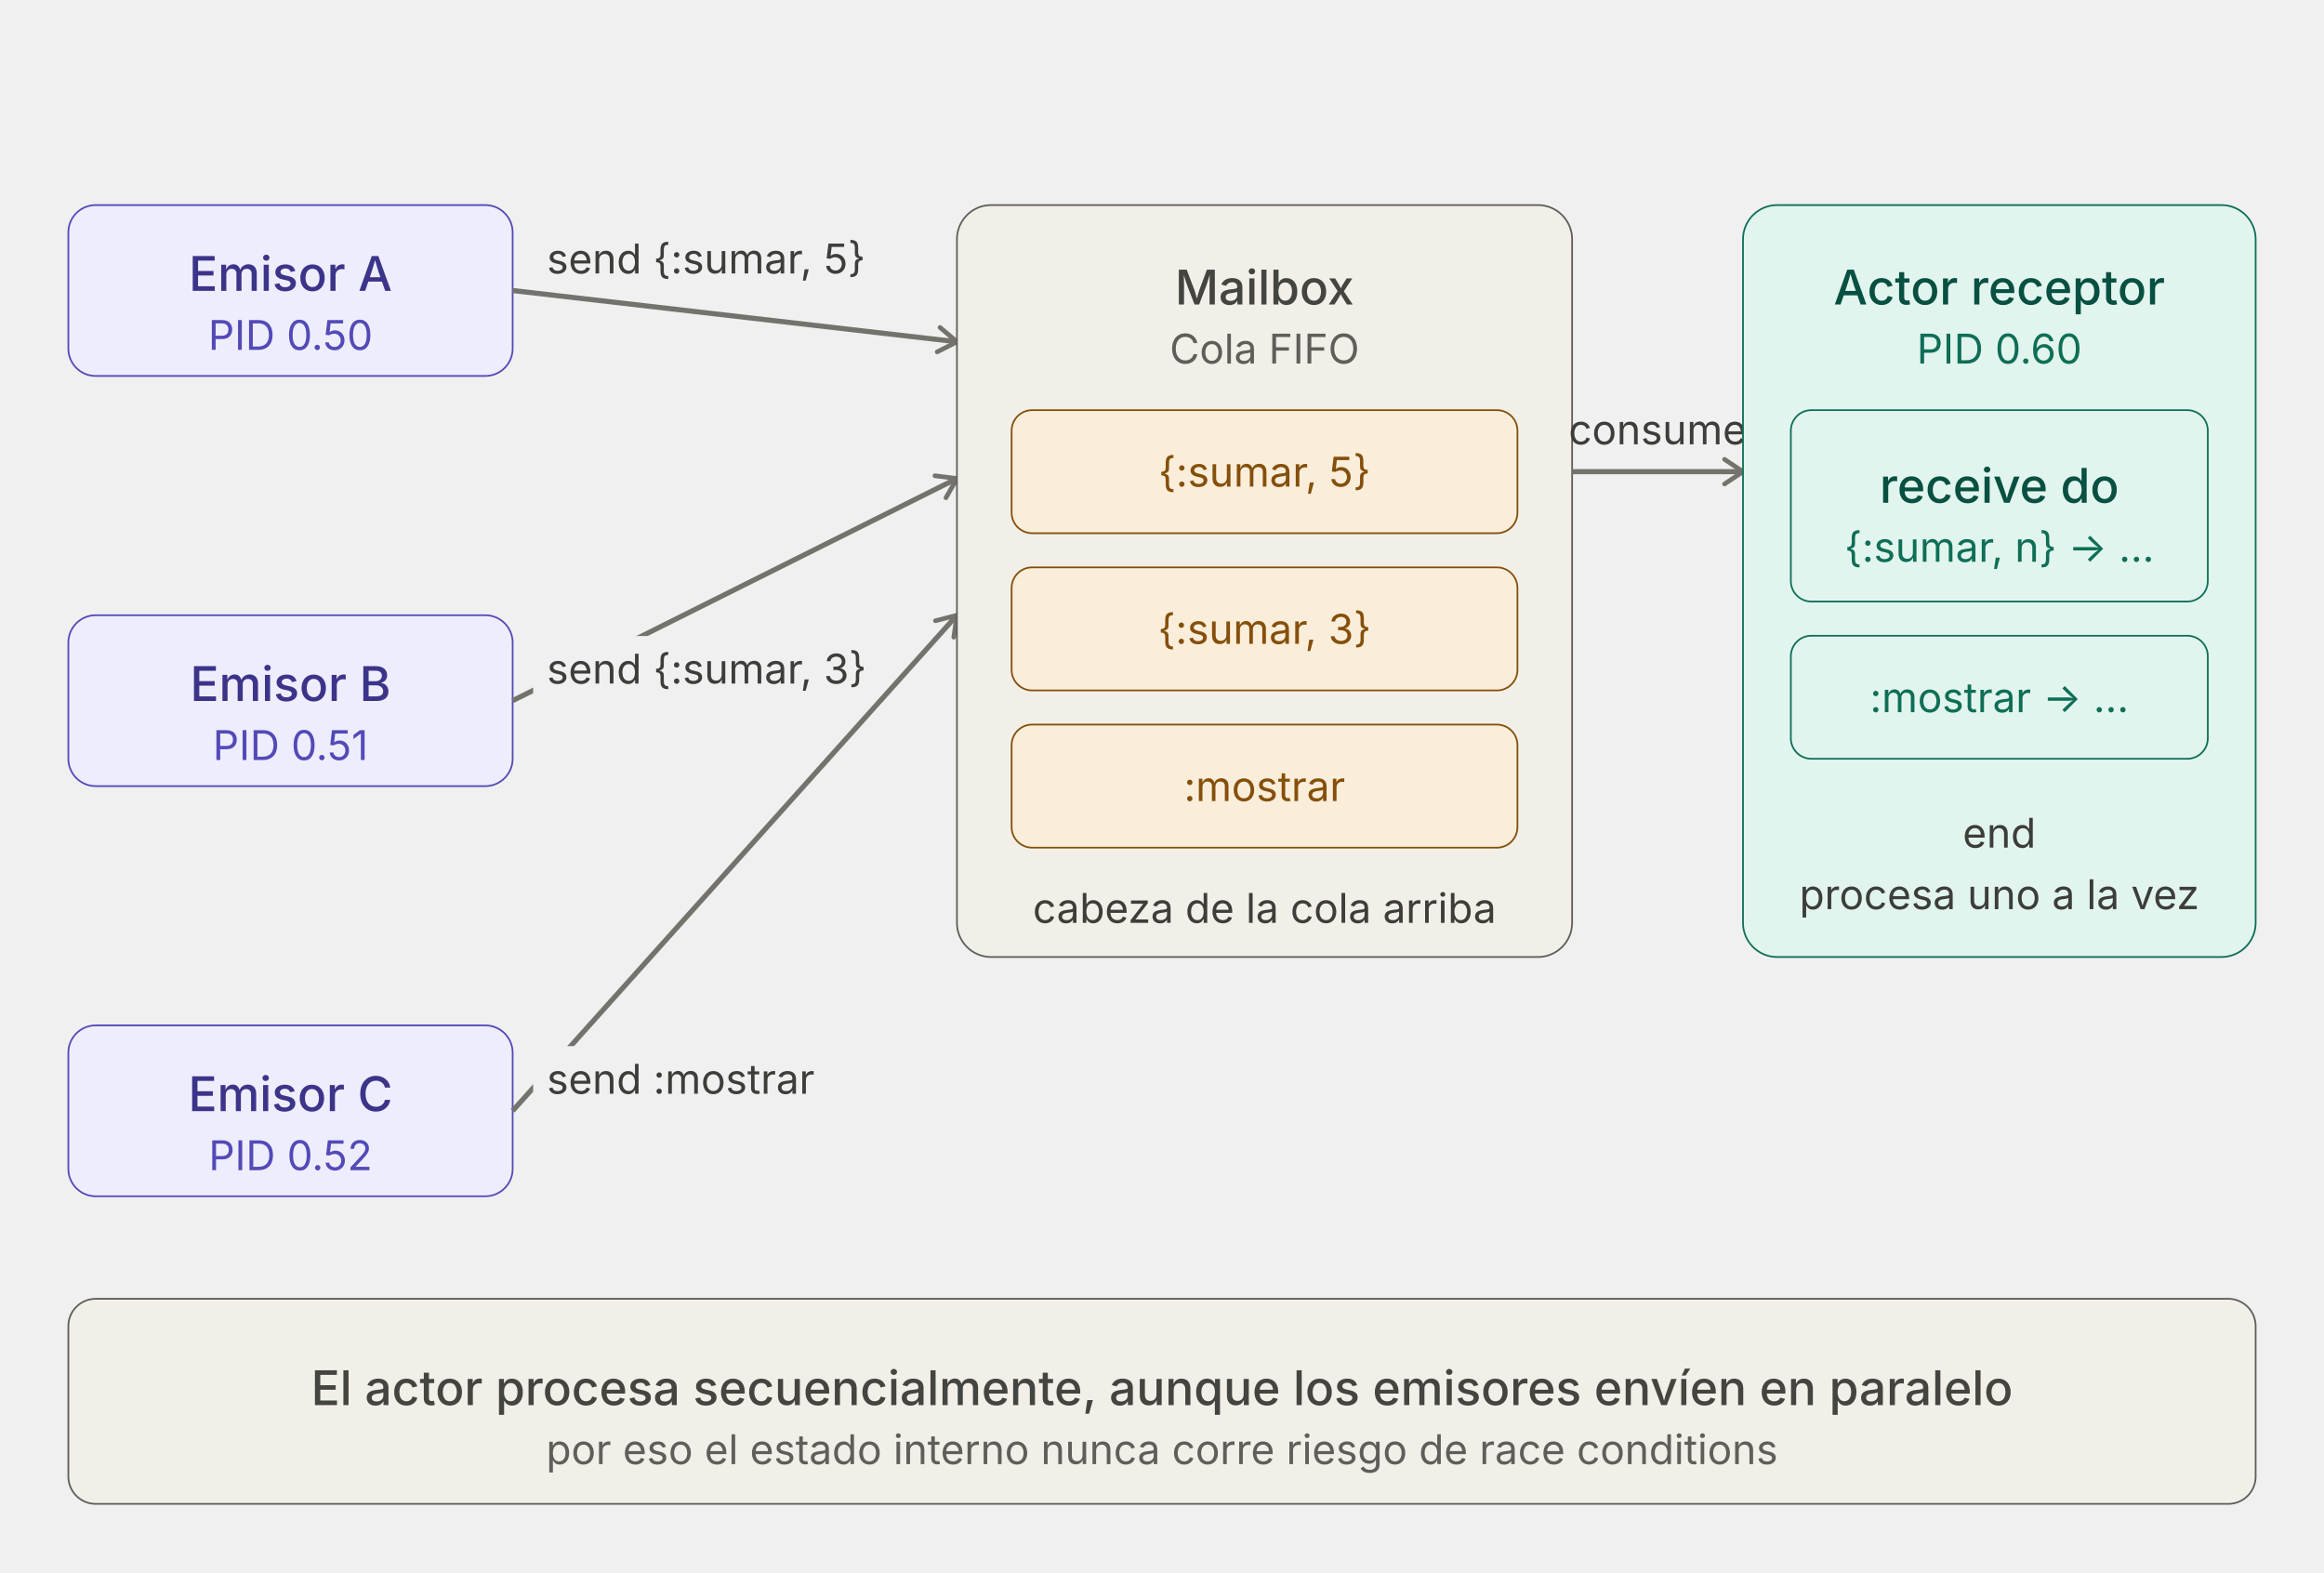
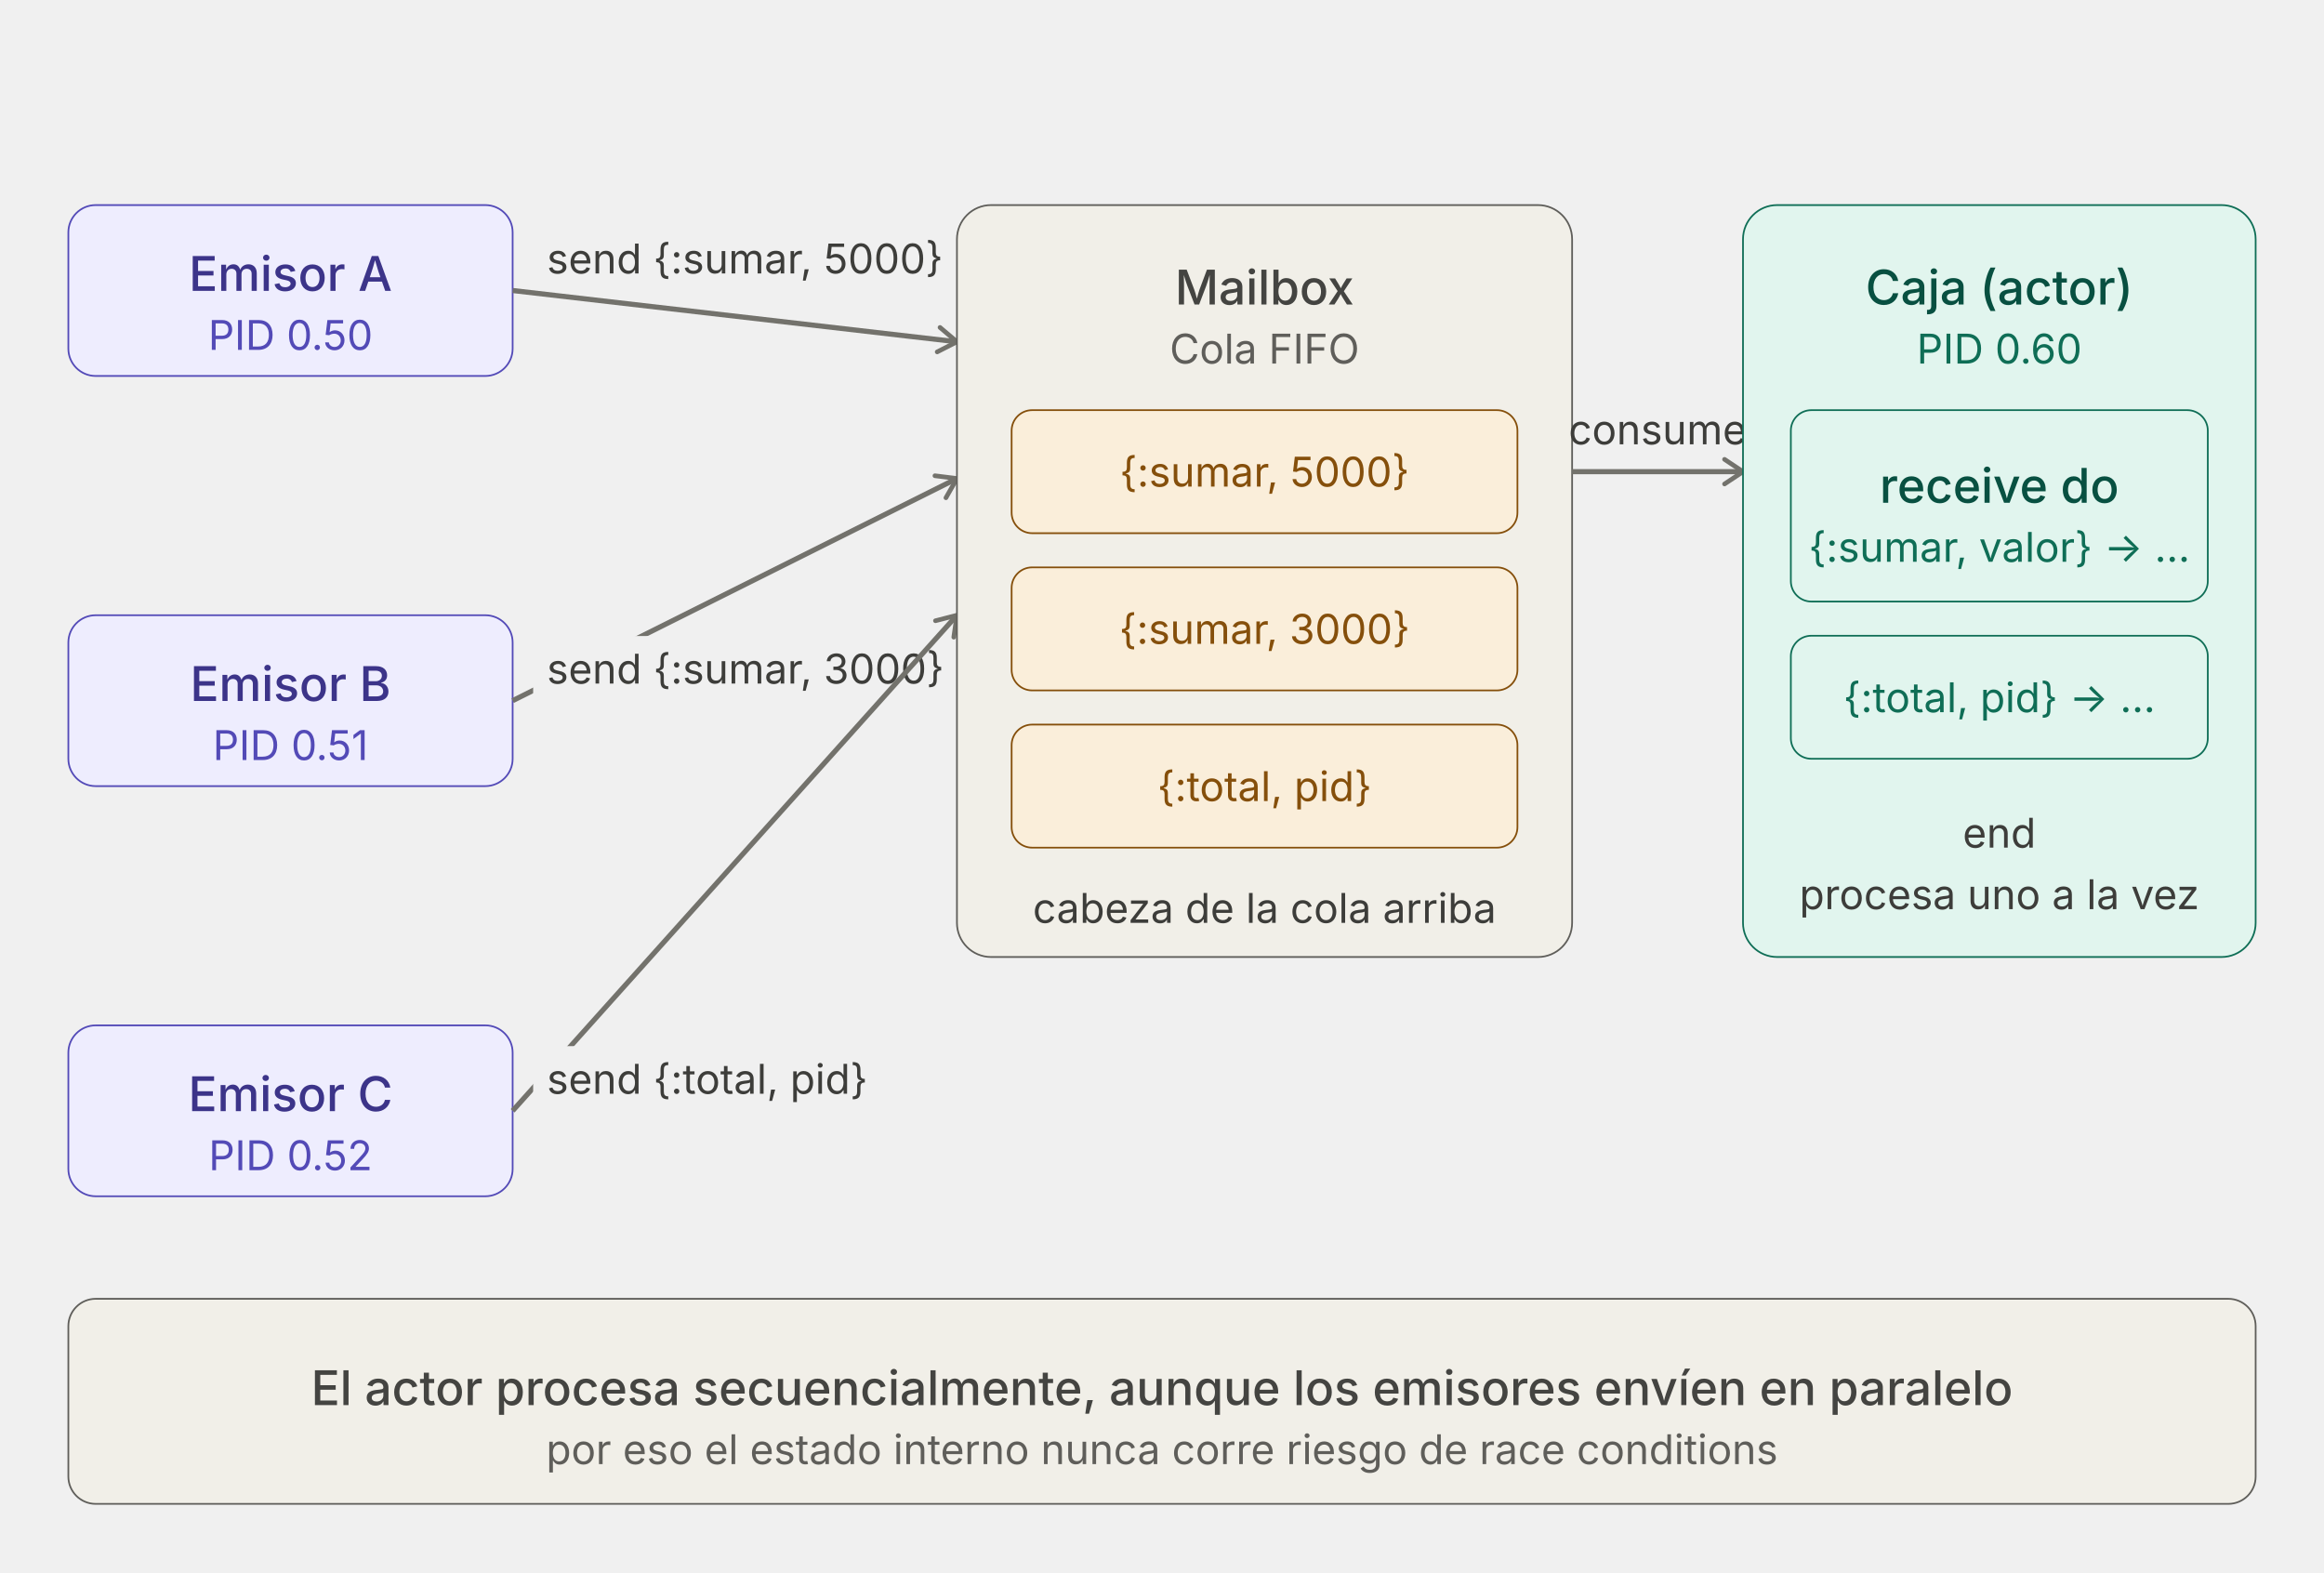
<svg xmlns="http://www.w3.org/2000/svg" width="100%" viewBox="0 0 680 460" role="img" style="">
  <defs>
    <marker id="arrow" viewBox="0 0 10 10" refX="8" refY="5" markerWidth="6" markerHeight="6" orient="auto-start-reverse">
      <path d="M2 1L8 5L2 9" fill="none" stroke="context-stroke" stroke-width="1.5" stroke-linecap="round" stroke-linejoin="round" />
    </marker>
    <mask id="imagine-text-gaps-kkkkr8" maskUnits="userSpaceOnUse">
      <rect x="0" y="0" width="680" height="460" fill="white" />
      <rect x="51.234" y="69.234" width="67.531" height="21.531" fill="black" rx="2" />
      <rect x="57.922" y="88.484" width="54.156" height="19.031" fill="black" rx="2" />
      <rect x="51.828" y="189.234" width="66.344" height="21.516" fill="black" rx="2" />
      <rect x="59.328" y="208.484" width="51.344" height="19.031" fill="black" rx="2" />
      <rect x="51.094" y="309.25" width="67.812" height="21.516" fill="black" rx="2" />
      <rect x="58.062" y="328.484" width="53.875" height="19.016" fill="black" rx="2" />
      <rect x="156" y="66.078" width="98.016" height="19.016" fill="black" rx="2" />
      <rect x="156" y="186.078" width="97.938" height="19.016" fill="black" rx="2" />
      <rect x="156" y="306.078" width="85.938" height="19.016" fill="black" rx="2" />
      <rect x="339.234" y="73.234" width="61.531" height="21.531" fill="black" rx="2" />
      <rect x="338.188" y="92.484" width="63.625" height="19.031" fill="black" rx="2" />
-       <rect x="336.125" y="128.484" width="67.75" height="19.031" fill="black" rx="2" />
-       <rect x="336.156" y="174.484" width="67.688" height="19.031" fill="black" rx="2" />
-       <rect x="342.156" y="220.484" width="55.688" height="19.031" fill="black" rx="2" />
+       <rect x="326.886" y="128.484" width="86.227" height="19.031" fill="black" rx="2" />
+       <rect x="326.926" y="174.484" width="86.148" height="19.031" fill="black" rx="2" />
+       <rect x="324.754" y="220.484" width="90.492" height="19.031" fill="black" rx="2" />
      <rect x="300.609" y="256.078" width="138.781" height="19.016" fill="black" rx="2" />
      <rect x="455.281" y="116.078" width="59.438" height="19.016" fill="black" rx="2" />
-       <rect x="531.078" y="73.234" width="107.844" height="21.531" fill="black" rx="2" />
+       <rect x="538.781" y="73.234" width="92.438" height="21.531" fill="black" rx="2" />
      <rect x="557.891" y="92.484" width="54.219" height="19.031" fill="black" rx="2" />
      <rect x="546.125" y="131.234" width="77.75" height="21.516" fill="black" rx="2" />
-       <rect x="538.125" y="150.484" width="93.75" height="19.031" fill="black" rx="2" />
-       <rect x="544.359" y="194.484" width="81.281" height="19.031" fill="black" rx="2" />
+       <rect x="527.708" y="150.484" width="114.583" height="19.031" fill="black" rx="2" />
+       <rect x="530.812" y="194.484" width="108.375" height="19.031" fill="black" rx="2" />
      <rect x="570.219" y="234.078" width="29.562" height="19.016" fill="black" rx="2" />
      <rect x="524.562" y="252.078" width="120.875" height="19.016" fill="black" rx="2" />
      <rect x="90.453" y="395.25" width="499.094" height="21.516" fill="black" rx="2" />
      <rect x="159.188" y="414.484" width="361.625" height="19.016" fill="black" rx="2" />
    </mask>
  </defs>
  <g style="fill:rgb(0, 0, 0);stroke:none;color:rgb(0, 0, 0);stroke-width:1px;stroke-linecap:butt;stroke-linejoin:miter;opacity:1;font-family:&quot;Anthropic Sans&quot;, -apple-system, BlinkMacSystemFont, &quot;Segoe UI&quot;, sans-serif;font-size:16px;font-weight:400;text-anchor:start;dominant-baseline:auto">
    <rect x="20" y="60" width="130" height="50" rx="8" stroke-width="0.5" style="fill:rgb(238, 237, 254);stroke:rgb(83, 74, 183);color:rgb(0, 0, 0);stroke-width:0.5px;stroke-linecap:butt;stroke-linejoin:miter;opacity:1;font-family:&quot;Anthropic Sans&quot;, -apple-system, BlinkMacSystemFont, &quot;Segoe UI&quot;, sans-serif;font-size:16px;font-weight:400;text-anchor:start;dominant-baseline:auto" />
    <text x="85" y="80" text-anchor="middle" dominant-baseline="central" style="fill:rgb(60, 52, 137);stroke:none;color:rgb(0, 0, 0);stroke-width:1px;stroke-linecap:butt;stroke-linejoin:miter;opacity:1;font-family:&quot;Anthropic Sans&quot;, -apple-system, BlinkMacSystemFont, &quot;Segoe UI&quot;, sans-serif;font-size:14px;font-weight:500;text-anchor:middle;dominant-baseline:central">Emisor A</text>
    <text x="85" y="98" text-anchor="middle" dominant-baseline="central" style="fill:rgb(83, 74, 183);stroke:none;color:rgb(0, 0, 0);stroke-width:1px;stroke-linecap:butt;stroke-linejoin:miter;opacity:1;font-family:&quot;Anthropic Sans&quot;, -apple-system, BlinkMacSystemFont, &quot;Segoe UI&quot;, sans-serif;font-size:12px;font-weight:400;text-anchor:middle;dominant-baseline:central">PID 0.50</text>
  </g>
  <g style="fill:rgb(0, 0, 0);stroke:none;color:rgb(0, 0, 0);stroke-width:1px;stroke-linecap:butt;stroke-linejoin:miter;opacity:1;font-family:&quot;Anthropic Sans&quot;, -apple-system, BlinkMacSystemFont, &quot;Segoe UI&quot;, sans-serif;font-size:16px;font-weight:400;text-anchor:start;dominant-baseline:auto">
    <rect x="20" y="180" width="130" height="50" rx="8" stroke-width="0.5" style="fill:rgb(238, 237, 254);stroke:rgb(83, 74, 183);color:rgb(0, 0, 0);stroke-width:0.5px;stroke-linecap:butt;stroke-linejoin:miter;opacity:1;font-family:&quot;Anthropic Sans&quot;, -apple-system, BlinkMacSystemFont, &quot;Segoe UI&quot;, sans-serif;font-size:16px;font-weight:400;text-anchor:start;dominant-baseline:auto" />
    <text x="85" y="200" text-anchor="middle" dominant-baseline="central" style="fill:rgb(60, 52, 137);stroke:none;color:rgb(0, 0, 0);stroke-width:1px;stroke-linecap:butt;stroke-linejoin:miter;opacity:1;font-family:&quot;Anthropic Sans&quot;, -apple-system, BlinkMacSystemFont, &quot;Segoe UI&quot;, sans-serif;font-size:14px;font-weight:500;text-anchor:middle;dominant-baseline:central">Emisor B</text>
    <text x="85" y="218" text-anchor="middle" dominant-baseline="central" style="fill:rgb(83, 74, 183);stroke:none;color:rgb(0, 0, 0);stroke-width:1px;stroke-linecap:butt;stroke-linejoin:miter;opacity:1;font-family:&quot;Anthropic Sans&quot;, -apple-system, BlinkMacSystemFont, &quot;Segoe UI&quot;, sans-serif;font-size:12px;font-weight:400;text-anchor:middle;dominant-baseline:central">PID 0.51</text>
  </g>
  <g style="fill:rgb(0, 0, 0);stroke:none;color:rgb(0, 0, 0);stroke-width:1px;stroke-linecap:butt;stroke-linejoin:miter;opacity:1;font-family:&quot;Anthropic Sans&quot;, -apple-system, BlinkMacSystemFont, &quot;Segoe UI&quot;, sans-serif;font-size:16px;font-weight:400;text-anchor:start;dominant-baseline:auto">
    <rect x="20" y="300" width="130" height="50" rx="8" stroke-width="0.5" style="fill:rgb(238, 237, 254);stroke:rgb(83, 74, 183);color:rgb(0, 0, 0);stroke-width:0.5px;stroke-linecap:butt;stroke-linejoin:miter;opacity:1;font-family:&quot;Anthropic Sans&quot;, -apple-system, BlinkMacSystemFont, &quot;Segoe UI&quot;, sans-serif;font-size:16px;font-weight:400;text-anchor:start;dominant-baseline:auto" />
    <text x="85" y="320" text-anchor="middle" dominant-baseline="central" style="fill:rgb(60, 52, 137);stroke:none;color:rgb(0, 0, 0);stroke-width:1px;stroke-linecap:butt;stroke-linejoin:miter;opacity:1;font-family:&quot;Anthropic Sans&quot;, -apple-system, BlinkMacSystemFont, &quot;Segoe UI&quot;, sans-serif;font-size:14px;font-weight:500;text-anchor:middle;dominant-baseline:central">Emisor C</text>
    <text x="85" y="338" text-anchor="middle" dominant-baseline="central" style="fill:rgb(83, 74, 183);stroke:none;color:rgb(0, 0, 0);stroke-width:1px;stroke-linecap:butt;stroke-linejoin:miter;opacity:1;font-family:&quot;Anthropic Sans&quot;, -apple-system, BlinkMacSystemFont, &quot;Segoe UI&quot;, sans-serif;font-size:12px;font-weight:400;text-anchor:middle;dominant-baseline:central">PID 0.52</text>
  </g>
  <line x1="150" y1="85" x2="280" y2="100" marker-end="url(#arrow)" style="fill:none;stroke:rgb(115, 114, 108);color:rgb(0, 0, 0);stroke-width:1.5px;stroke-linecap:butt;stroke-linejoin:miter;opacity:1;font-family:&quot;Anthropic Sans&quot;, -apple-system, BlinkMacSystemFont, &quot;Segoe UI&quot;, sans-serif;font-size:16px;font-weight:400;text-anchor:start;dominant-baseline:auto" />
-   <text x="160" y="80" style="fill:rgb(61, 61, 58);stroke:none;color:rgb(0, 0, 0);stroke-width:1px;stroke-linecap:butt;stroke-linejoin:miter;opacity:1;font-family:&quot;Anthropic Sans&quot;, -apple-system, BlinkMacSystemFont, &quot;Segoe UI&quot;, sans-serif;font-size:12px;font-weight:400;text-anchor:start;dominant-baseline:auto">send {:sumar, 5}</text>
+   <text x="160" y="80" style="fill:rgb(61, 61, 58);stroke:none;color:rgb(0, 0, 0);stroke-width:1px;stroke-linecap:butt;stroke-linejoin:miter;opacity:1;font-family:&quot;Anthropic Sans&quot;, -apple-system, BlinkMacSystemFont, &quot;Segoe UI&quot;, sans-serif;font-size:12px;font-weight:400;text-anchor:start;dominant-baseline:auto">send {:sumar, 5000}</text>
  <line x1="150" y1="205" x2="280" y2="140" marker-end="url(#arrow)" mask="url(#imagine-text-gaps-kkkkr8)" style="fill:none;stroke:rgb(115, 114, 108);color:rgb(0, 0, 0);stroke-width:1.5px;stroke-linecap:butt;stroke-linejoin:miter;opacity:1;font-family:&quot;Anthropic Sans&quot;, -apple-system, BlinkMacSystemFont, &quot;Segoe UI&quot;, sans-serif;font-size:16px;font-weight:400;text-anchor:start;dominant-baseline:auto" />
-   <text x="160" y="200" style="fill:rgb(61, 61, 58);stroke:none;color:rgb(0, 0, 0);stroke-width:1px;stroke-linecap:butt;stroke-linejoin:miter;opacity:1;font-family:&quot;Anthropic Sans&quot;, -apple-system, BlinkMacSystemFont, &quot;Segoe UI&quot;, sans-serif;font-size:12px;font-weight:400;text-anchor:start;dominant-baseline:auto">send {:sumar, 3}</text>
+   <text x="160" y="200" style="fill:rgb(61, 61, 58);stroke:none;color:rgb(0, 0, 0);stroke-width:1px;stroke-linecap:butt;stroke-linejoin:miter;opacity:1;font-family:&quot;Anthropic Sans&quot;, -apple-system, BlinkMacSystemFont, &quot;Segoe UI&quot;, sans-serif;font-size:12px;font-weight:400;text-anchor:start;dominant-baseline:auto">send {:sumar, 3000}</text>
  <line x1="150" y1="325" x2="280" y2="180" marker-end="url(#arrow)" mask="url(#imagine-text-gaps-kkkkr8)" style="fill:none;stroke:rgb(115, 114, 108);color:rgb(0, 0, 0);stroke-width:1.5px;stroke-linecap:butt;stroke-linejoin:miter;opacity:1;font-family:&quot;Anthropic Sans&quot;, -apple-system, BlinkMacSystemFont, &quot;Segoe UI&quot;, sans-serif;font-size:16px;font-weight:400;text-anchor:start;dominant-baseline:auto" />
-   <text x="160" y="320" style="fill:rgb(61, 61, 58);stroke:none;color:rgb(0, 0, 0);stroke-width:1px;stroke-linecap:butt;stroke-linejoin:miter;opacity:1;font-family:&quot;Anthropic Sans&quot;, -apple-system, BlinkMacSystemFont, &quot;Segoe UI&quot;, sans-serif;font-size:12px;font-weight:400;text-anchor:start;dominant-baseline:auto">send :mostrar</text>
+   <text x="160" y="320" style="fill:rgb(61, 61, 58);stroke:none;color:rgb(0, 0, 0);stroke-width:1px;stroke-linecap:butt;stroke-linejoin:miter;opacity:1;font-family:&quot;Anthropic Sans&quot;, -apple-system, BlinkMacSystemFont, &quot;Segoe UI&quot;, sans-serif;font-size:12px;font-weight:400;text-anchor:start;dominant-baseline:auto">send {:total, pid}</text>
  <g style="fill:rgb(0, 0, 0);stroke:none;color:rgb(0, 0, 0);stroke-width:1px;stroke-linecap:butt;stroke-linejoin:miter;opacity:1;font-family:&quot;Anthropic Sans&quot;, -apple-system, BlinkMacSystemFont, &quot;Segoe UI&quot;, sans-serif;font-size:16px;font-weight:400;text-anchor:start;dominant-baseline:auto">
    <rect x="280" y="60" width="180" height="220" rx="10" stroke-width="0.5" style="fill:rgb(241, 239, 232);stroke:rgb(95, 94, 90);color:rgb(0, 0, 0);stroke-width:0.5px;stroke-linecap:butt;stroke-linejoin:miter;opacity:1;font-family:&quot;Anthropic Sans&quot;, -apple-system, BlinkMacSystemFont, &quot;Segoe UI&quot;, sans-serif;font-size:16px;font-weight:400;text-anchor:start;dominant-baseline:auto" />
    <text x="370" y="84" text-anchor="middle" dominant-baseline="central" style="fill:rgb(68, 68, 65);stroke:none;color:rgb(0, 0, 0);stroke-width:1px;stroke-linecap:butt;stroke-linejoin:miter;opacity:1;font-family:&quot;Anthropic Sans&quot;, -apple-system, BlinkMacSystemFont, &quot;Segoe UI&quot;, sans-serif;font-size:14px;font-weight:500;text-anchor:middle;dominant-baseline:central">Mailbox</text>
    <text x="370" y="102" text-anchor="middle" dominant-baseline="central" style="fill:rgb(95, 94, 90);stroke:none;color:rgb(0, 0, 0);stroke-width:1px;stroke-linecap:butt;stroke-linejoin:miter;opacity:1;font-family:&quot;Anthropic Sans&quot;, -apple-system, BlinkMacSystemFont, &quot;Segoe UI&quot;, sans-serif;font-size:12px;font-weight:400;text-anchor:middle;dominant-baseline:central">Cola FIFO</text>
  </g>
  <g style="fill:rgb(0, 0, 0);stroke:none;color:rgb(0, 0, 0);stroke-width:1px;stroke-linecap:butt;stroke-linejoin:miter;opacity:1;font-family:&quot;Anthropic Sans&quot;, -apple-system, BlinkMacSystemFont, &quot;Segoe UI&quot;, sans-serif;font-size:16px;font-weight:400;text-anchor:start;dominant-baseline:auto">
    <rect x="296" y="120" width="148" height="36" rx="6" stroke-width="0.5" style="fill:rgb(250, 238, 218);stroke:rgb(133, 79, 11);color:rgb(0, 0, 0);stroke-width:0.5px;stroke-linecap:butt;stroke-linejoin:miter;opacity:1;font-family:&quot;Anthropic Sans&quot;, -apple-system, BlinkMacSystemFont, &quot;Segoe UI&quot;, sans-serif;font-size:16px;font-weight:400;text-anchor:start;dominant-baseline:auto" />
-     <text x="370" y="138" text-anchor="middle" dominant-baseline="central" style="fill:rgb(133, 79, 11);stroke:none;color:rgb(0, 0, 0);stroke-width:1px;stroke-linecap:butt;stroke-linejoin:miter;opacity:1;font-family:&quot;Anthropic Sans&quot;, -apple-system, BlinkMacSystemFont, &quot;Segoe UI&quot;, sans-serif;font-size:12px;font-weight:400;text-anchor:middle;dominant-baseline:central">{:sumar, 5}</text>
+     <text x="370" y="138" text-anchor="middle" dominant-baseline="central" style="fill:rgb(133, 79, 11);stroke:none;color:rgb(0, 0, 0);stroke-width:1px;stroke-linecap:butt;stroke-linejoin:miter;opacity:1;font-family:&quot;Anthropic Sans&quot;, -apple-system, BlinkMacSystemFont, &quot;Segoe UI&quot;, sans-serif;font-size:12px;font-weight:400;text-anchor:middle;dominant-baseline:central">{:sumar, 5000}</text>
  </g>
  <g style="fill:rgb(0, 0, 0);stroke:none;color:rgb(0, 0, 0);stroke-width:1px;stroke-linecap:butt;stroke-linejoin:miter;opacity:1;font-family:&quot;Anthropic Sans&quot;, -apple-system, BlinkMacSystemFont, &quot;Segoe UI&quot;, sans-serif;font-size:16px;font-weight:400;text-anchor:start;dominant-baseline:auto">
    <rect x="296" y="166" width="148" height="36" rx="6" stroke-width="0.5" style="fill:rgb(250, 238, 218);stroke:rgb(133, 79, 11);color:rgb(0, 0, 0);stroke-width:0.5px;stroke-linecap:butt;stroke-linejoin:miter;opacity:1;font-family:&quot;Anthropic Sans&quot;, -apple-system, BlinkMacSystemFont, &quot;Segoe UI&quot;, sans-serif;font-size:16px;font-weight:400;text-anchor:start;dominant-baseline:auto" />
-     <text x="370" y="184" text-anchor="middle" dominant-baseline="central" style="fill:rgb(133, 79, 11);stroke:none;color:rgb(0, 0, 0);stroke-width:1px;stroke-linecap:butt;stroke-linejoin:miter;opacity:1;font-family:&quot;Anthropic Sans&quot;, -apple-system, BlinkMacSystemFont, &quot;Segoe UI&quot;, sans-serif;font-size:12px;font-weight:400;text-anchor:middle;dominant-baseline:central">{:sumar, 3}</text>
+     <text x="370" y="184" text-anchor="middle" dominant-baseline="central" style="fill:rgb(133, 79, 11);stroke:none;color:rgb(0, 0, 0);stroke-width:1px;stroke-linecap:butt;stroke-linejoin:miter;opacity:1;font-family:&quot;Anthropic Sans&quot;, -apple-system, BlinkMacSystemFont, &quot;Segoe UI&quot;, sans-serif;font-size:12px;font-weight:400;text-anchor:middle;dominant-baseline:central">{:sumar, 3000}</text>
  </g>
  <g style="fill:rgb(0, 0, 0);stroke:none;color:rgb(0, 0, 0);stroke-width:1px;stroke-linecap:butt;stroke-linejoin:miter;opacity:1;font-family:&quot;Anthropic Sans&quot;, -apple-system, BlinkMacSystemFont, &quot;Segoe UI&quot;, sans-serif;font-size:16px;font-weight:400;text-anchor:start;dominant-baseline:auto">
    <rect x="296" y="212" width="148" height="36" rx="6" stroke-width="0.5" style="fill:rgb(250, 238, 218);stroke:rgb(133, 79, 11);color:rgb(0, 0, 0);stroke-width:0.5px;stroke-linecap:butt;stroke-linejoin:miter;opacity:1;font-family:&quot;Anthropic Sans&quot;, -apple-system, BlinkMacSystemFont, &quot;Segoe UI&quot;, sans-serif;font-size:16px;font-weight:400;text-anchor:start;dominant-baseline:auto" />
-     <text x="370" y="230" text-anchor="middle" dominant-baseline="central" style="fill:rgb(133, 79, 11);stroke:none;color:rgb(0, 0, 0);stroke-width:1px;stroke-linecap:butt;stroke-linejoin:miter;opacity:1;font-family:&quot;Anthropic Sans&quot;, -apple-system, BlinkMacSystemFont, &quot;Segoe UI&quot;, sans-serif;font-size:12px;font-weight:400;text-anchor:middle;dominant-baseline:central">:mostrar</text>
+     <text x="370" y="230" text-anchor="middle" dominant-baseline="central" style="fill:rgb(133, 79, 11);stroke:none;color:rgb(0, 0, 0);stroke-width:1px;stroke-linecap:butt;stroke-linejoin:miter;opacity:1;font-family:&quot;Anthropic Sans&quot;, -apple-system, BlinkMacSystemFont, &quot;Segoe UI&quot;, sans-serif;font-size:12px;font-weight:400;text-anchor:middle;dominant-baseline:central">{:total, pid}</text>
  </g>
  <text x="370" y="270" text-anchor="middle" style="fill:rgb(61, 61, 58);stroke:none;color:rgb(0, 0, 0);stroke-width:1px;stroke-linecap:butt;stroke-linejoin:miter;opacity:1;font-family:&quot;Anthropic Sans&quot;, -apple-system, BlinkMacSystemFont, &quot;Segoe UI&quot;, sans-serif;font-size:12px;font-weight:400;text-anchor:middle;dominant-baseline:auto">cabeza de la cola arriba</text>
  <line x1="460" y1="138" x2="510" y2="138" marker-end="url(#arrow)" style="fill:none;stroke:rgb(115, 114, 108);color:rgb(0, 0, 0);stroke-width:1.5px;stroke-linecap:butt;stroke-linejoin:miter;opacity:1;font-family:&quot;Anthropic Sans&quot;, -apple-system, BlinkMacSystemFont, &quot;Segoe UI&quot;, sans-serif;font-size:16px;font-weight:400;text-anchor:start;dominant-baseline:auto" />
  <text x="485" y="130" text-anchor="middle" style="fill:rgb(61, 61, 58);stroke:none;color:rgb(0, 0, 0);stroke-width:1px;stroke-linecap:butt;stroke-linejoin:miter;opacity:1;font-family:&quot;Anthropic Sans&quot;, -apple-system, BlinkMacSystemFont, &quot;Segoe UI&quot;, sans-serif;font-size:12px;font-weight:400;text-anchor:middle;dominant-baseline:auto">consume</text>
  <g style="fill:rgb(0, 0, 0);stroke:none;color:rgb(0, 0, 0);stroke-width:1px;stroke-linecap:butt;stroke-linejoin:miter;opacity:1;font-family:&quot;Anthropic Sans&quot;, -apple-system, BlinkMacSystemFont, &quot;Segoe UI&quot;, sans-serif;font-size:16px;font-weight:400;text-anchor:start;dominant-baseline:auto">
    <rect x="510" y="60" width="150" height="220" rx="10" stroke-width="0.5" style="fill:rgb(225, 245, 238);stroke:rgb(15, 110, 86);color:rgb(0, 0, 0);stroke-width:0.5px;stroke-linecap:butt;stroke-linejoin:miter;opacity:1;font-family:&quot;Anthropic Sans&quot;, -apple-system, BlinkMacSystemFont, &quot;Segoe UI&quot;, sans-serif;font-size:16px;font-weight:400;text-anchor:start;dominant-baseline:auto" />
-     <text x="585" y="84" text-anchor="middle" dominant-baseline="central" style="fill:rgb(8, 80, 65);stroke:none;color:rgb(0, 0, 0);stroke-width:1px;stroke-linecap:butt;stroke-linejoin:miter;opacity:1;font-family:&quot;Anthropic Sans&quot;, -apple-system, BlinkMacSystemFont, &quot;Segoe UI&quot;, sans-serif;font-size:14px;font-weight:500;text-anchor:middle;dominant-baseline:central">Actor receptor</text>
+     <text x="585" y="84" text-anchor="middle" dominant-baseline="central" style="fill:rgb(8, 80, 65);stroke:none;color:rgb(0, 0, 0);stroke-width:1px;stroke-linecap:butt;stroke-linejoin:miter;opacity:1;font-family:&quot;Anthropic Sans&quot;, -apple-system, BlinkMacSystemFont, &quot;Segoe UI&quot;, sans-serif;font-size:14px;font-weight:500;text-anchor:middle;dominant-baseline:central">Caja (actor)</text>
    <text x="585" y="102" text-anchor="middle" dominant-baseline="central" style="fill:rgb(15, 110, 86);stroke:none;color:rgb(0, 0, 0);stroke-width:1px;stroke-linecap:butt;stroke-linejoin:miter;opacity:1;font-family:&quot;Anthropic Sans&quot;, -apple-system, BlinkMacSystemFont, &quot;Segoe UI&quot;, sans-serif;font-size:12px;font-weight:400;text-anchor:middle;dominant-baseline:central">PID 0.60</text>
  </g>
  <g style="fill:rgb(0, 0, 0);stroke:none;color:rgb(0, 0, 0);stroke-width:1px;stroke-linecap:butt;stroke-linejoin:miter;opacity:1;font-family:&quot;Anthropic Sans&quot;, -apple-system, BlinkMacSystemFont, &quot;Segoe UI&quot;, sans-serif;font-size:16px;font-weight:400;text-anchor:start;dominant-baseline:auto">
    <rect x="524" y="120" width="122" height="56" rx="6" stroke-width="0.5" style="fill:rgb(225, 245, 238);stroke:rgb(15, 110, 86);color:rgb(0, 0, 0);stroke-width:0.5px;stroke-linecap:butt;stroke-linejoin:miter;opacity:1;font-family:&quot;Anthropic Sans&quot;, -apple-system, BlinkMacSystemFont, &quot;Segoe UI&quot;, sans-serif;font-size:16px;font-weight:400;text-anchor:start;dominant-baseline:auto" />
    <text x="585" y="142" text-anchor="middle" dominant-baseline="central" style="fill:rgb(8, 80, 65);stroke:none;color:rgb(0, 0, 0);stroke-width:1px;stroke-linecap:butt;stroke-linejoin:miter;opacity:1;font-family:&quot;Anthropic Sans&quot;, -apple-system, BlinkMacSystemFont, &quot;Segoe UI&quot;, sans-serif;font-size:14px;font-weight:500;text-anchor:middle;dominant-baseline:central">receive do</text>
-     <text x="585" y="160" text-anchor="middle" dominant-baseline="central" style="fill:rgb(15, 110, 86);stroke:none;color:rgb(0, 0, 0);stroke-width:1px;stroke-linecap:butt;stroke-linejoin:miter;opacity:1;font-family:&quot;Anthropic Sans&quot;, -apple-system, BlinkMacSystemFont, &quot;Segoe UI&quot;, sans-serif;font-size:12px;font-weight:400;text-anchor:middle;dominant-baseline:central">{:sumar, n} -&gt; ...</text>
+     <text x="585" y="160" text-anchor="middle" dominant-baseline="central" style="fill:rgb(15, 110, 86);stroke:none;color:rgb(0, 0, 0);stroke-width:1px;stroke-linecap:butt;stroke-linejoin:miter;opacity:1;font-family:&quot;Anthropic Sans&quot;, -apple-system, BlinkMacSystemFont, &quot;Segoe UI&quot;, sans-serif;font-size:12px;font-weight:400;text-anchor:middle;dominant-baseline:central">{:sumar, valor} -&gt; ...</text>
  </g>
  <g style="fill:rgb(0, 0, 0);stroke:none;color:rgb(0, 0, 0);stroke-width:1px;stroke-linecap:butt;stroke-linejoin:miter;opacity:1;font-family:&quot;Anthropic Sans&quot;, -apple-system, BlinkMacSystemFont, &quot;Segoe UI&quot;, sans-serif;font-size:16px;font-weight:400;text-anchor:start;dominant-baseline:auto">
    <rect x="524" y="186" width="122" height="36" rx="6" stroke-width="0.5" style="fill:rgb(225, 245, 238);stroke:rgb(15, 110, 86);color:rgb(0, 0, 0);stroke-width:0.5px;stroke-linecap:butt;stroke-linejoin:miter;opacity:1;font-family:&quot;Anthropic Sans&quot;, -apple-system, BlinkMacSystemFont, &quot;Segoe UI&quot;, sans-serif;font-size:16px;font-weight:400;text-anchor:start;dominant-baseline:auto" />
-     <text x="585" y="204" text-anchor="middle" dominant-baseline="central" style="fill:rgb(15, 110, 86);stroke:none;color:rgb(0, 0, 0);stroke-width:1px;stroke-linecap:butt;stroke-linejoin:miter;opacity:1;font-family:&quot;Anthropic Sans&quot;, -apple-system, BlinkMacSystemFont, &quot;Segoe UI&quot;, sans-serif;font-size:12px;font-weight:400;text-anchor:middle;dominant-baseline:central">:mostrar -&gt; ...</text>
+     <text x="585" y="204" text-anchor="middle" dominant-baseline="central" style="fill:rgb(15, 110, 86);stroke:none;color:rgb(0, 0, 0);stroke-width:1px;stroke-linecap:butt;stroke-linejoin:miter;opacity:1;font-family:&quot;Anthropic Sans&quot;, -apple-system, BlinkMacSystemFont, &quot;Segoe UI&quot;, sans-serif;font-size:12px;font-weight:400;text-anchor:middle;dominant-baseline:central">{:total, pid} -&gt; ...</text>
  </g>
  <text x="585" y="248" text-anchor="middle" style="fill:rgb(61, 61, 58);stroke:none;color:rgb(0, 0, 0);stroke-width:1px;stroke-linecap:butt;stroke-linejoin:miter;opacity:1;font-family:&quot;Anthropic Sans&quot;, -apple-system, BlinkMacSystemFont, &quot;Segoe UI&quot;, sans-serif;font-size:12px;font-weight:400;text-anchor:middle;dominant-baseline:auto">end</text>
  <text x="585" y="266" text-anchor="middle" style="fill:rgb(61, 61, 58);stroke:none;color:rgb(0, 0, 0);stroke-width:1px;stroke-linecap:butt;stroke-linejoin:miter;opacity:1;font-family:&quot;Anthropic Sans&quot;, -apple-system, BlinkMacSystemFont, &quot;Segoe UI&quot;, sans-serif;font-size:12px;font-weight:400;text-anchor:middle;dominant-baseline:auto">procesa uno a la vez</text>
  <g style="fill:rgb(0, 0, 0);stroke:none;color:rgb(0, 0, 0);stroke-width:1px;stroke-linecap:butt;stroke-linejoin:miter;opacity:1;font-family:&quot;Anthropic Sans&quot;, -apple-system, BlinkMacSystemFont, &quot;Segoe UI&quot;, sans-serif;font-size:16px;font-weight:400;text-anchor:start;dominant-baseline:auto">
    <rect x="20" y="380" width="640" height="60" rx="8" stroke-width="0.5" style="fill:rgb(241, 239, 232);stroke:rgb(95, 94, 90);color:rgb(0, 0, 0);stroke-width:0.5px;stroke-linecap:butt;stroke-linejoin:miter;opacity:1;font-family:&quot;Anthropic Sans&quot;, -apple-system, BlinkMacSystemFont, &quot;Segoe UI&quot;, sans-serif;font-size:16px;font-weight:400;text-anchor:start;dominant-baseline:auto" />
    <text x="340" y="406" text-anchor="middle" dominant-baseline="central" style="fill:rgb(68, 68, 65);stroke:none;color:rgb(0, 0, 0);stroke-width:1px;stroke-linecap:butt;stroke-linejoin:miter;opacity:1;font-family:&quot;Anthropic Sans&quot;, -apple-system, BlinkMacSystemFont, &quot;Segoe UI&quot;, sans-serif;font-size:14px;font-weight:500;text-anchor:middle;dominant-baseline:central">El actor procesa secuencialmente, aunque los emisores envíen en paralelo</text>
    <text x="340" y="424" text-anchor="middle" dominant-baseline="central" style="fill:rgb(95, 94, 90);stroke:none;color:rgb(0, 0, 0);stroke-width:1px;stroke-linecap:butt;stroke-linejoin:miter;opacity:1;font-family:&quot;Anthropic Sans&quot;, -apple-system, BlinkMacSystemFont, &quot;Segoe UI&quot;, sans-serif;font-size:12px;font-weight:400;text-anchor:middle;dominant-baseline:central">por eso el estado interno nunca corre riesgo de race conditions</text>
  </g>
</svg>
